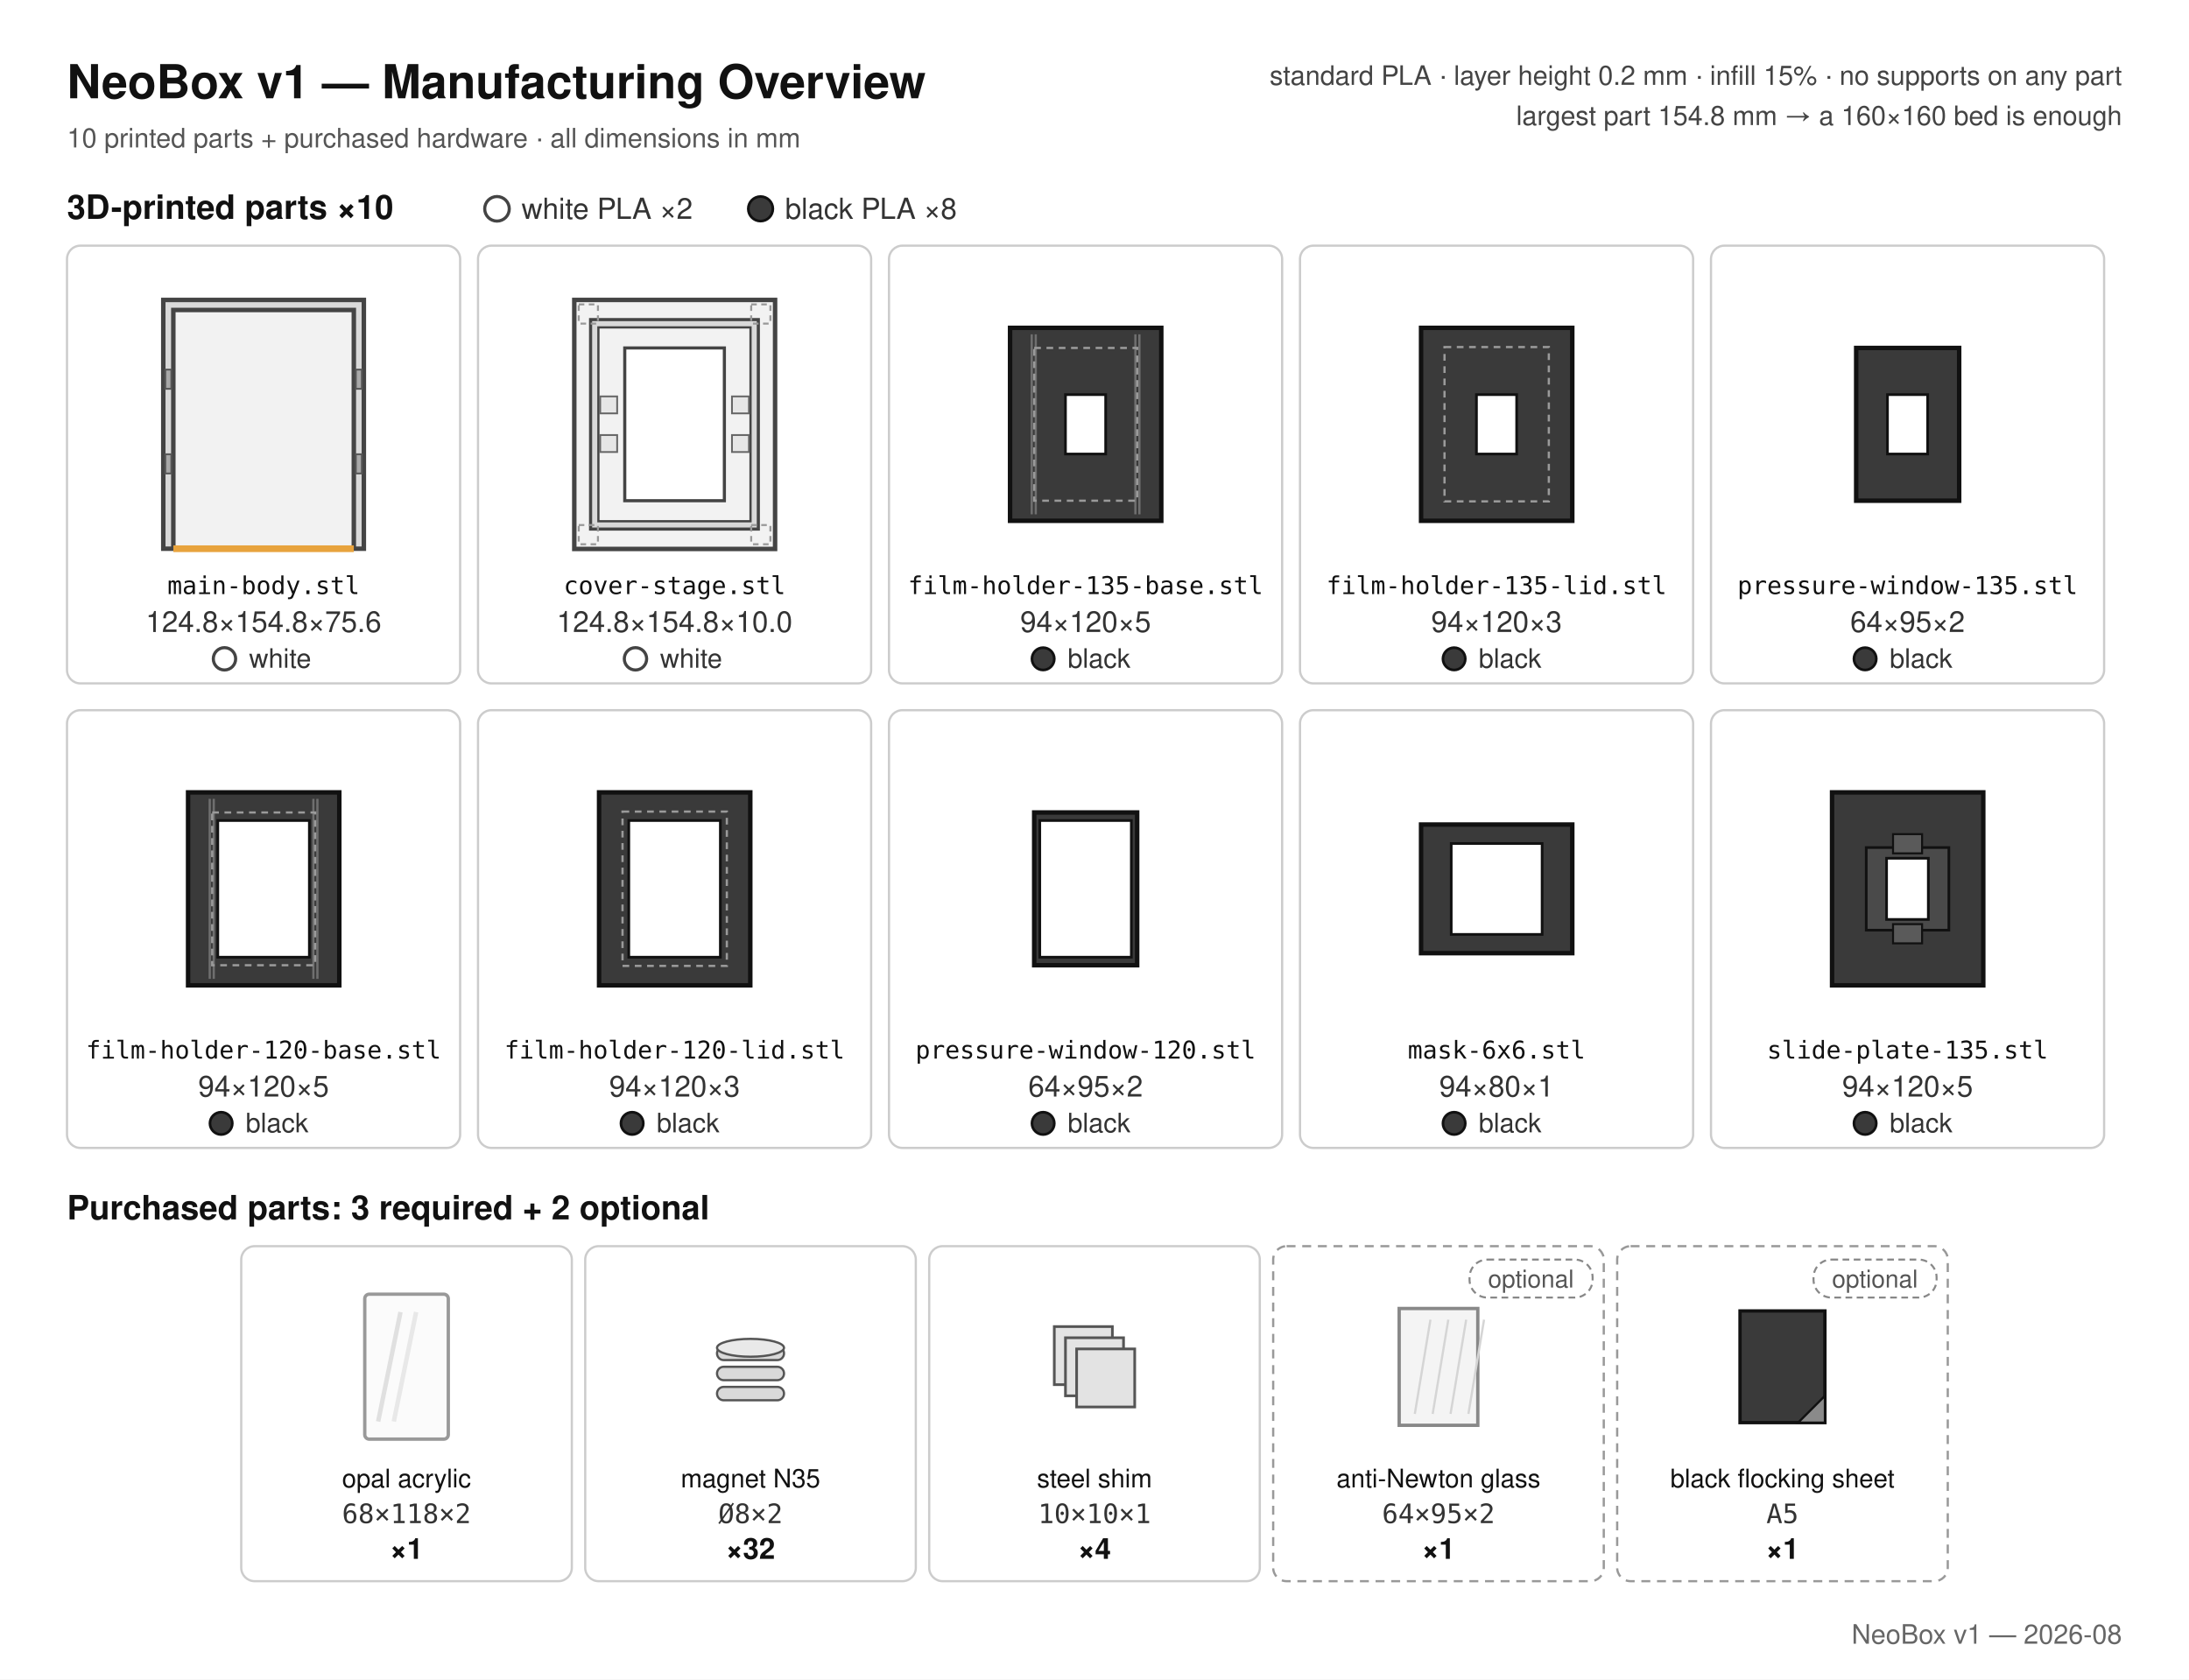
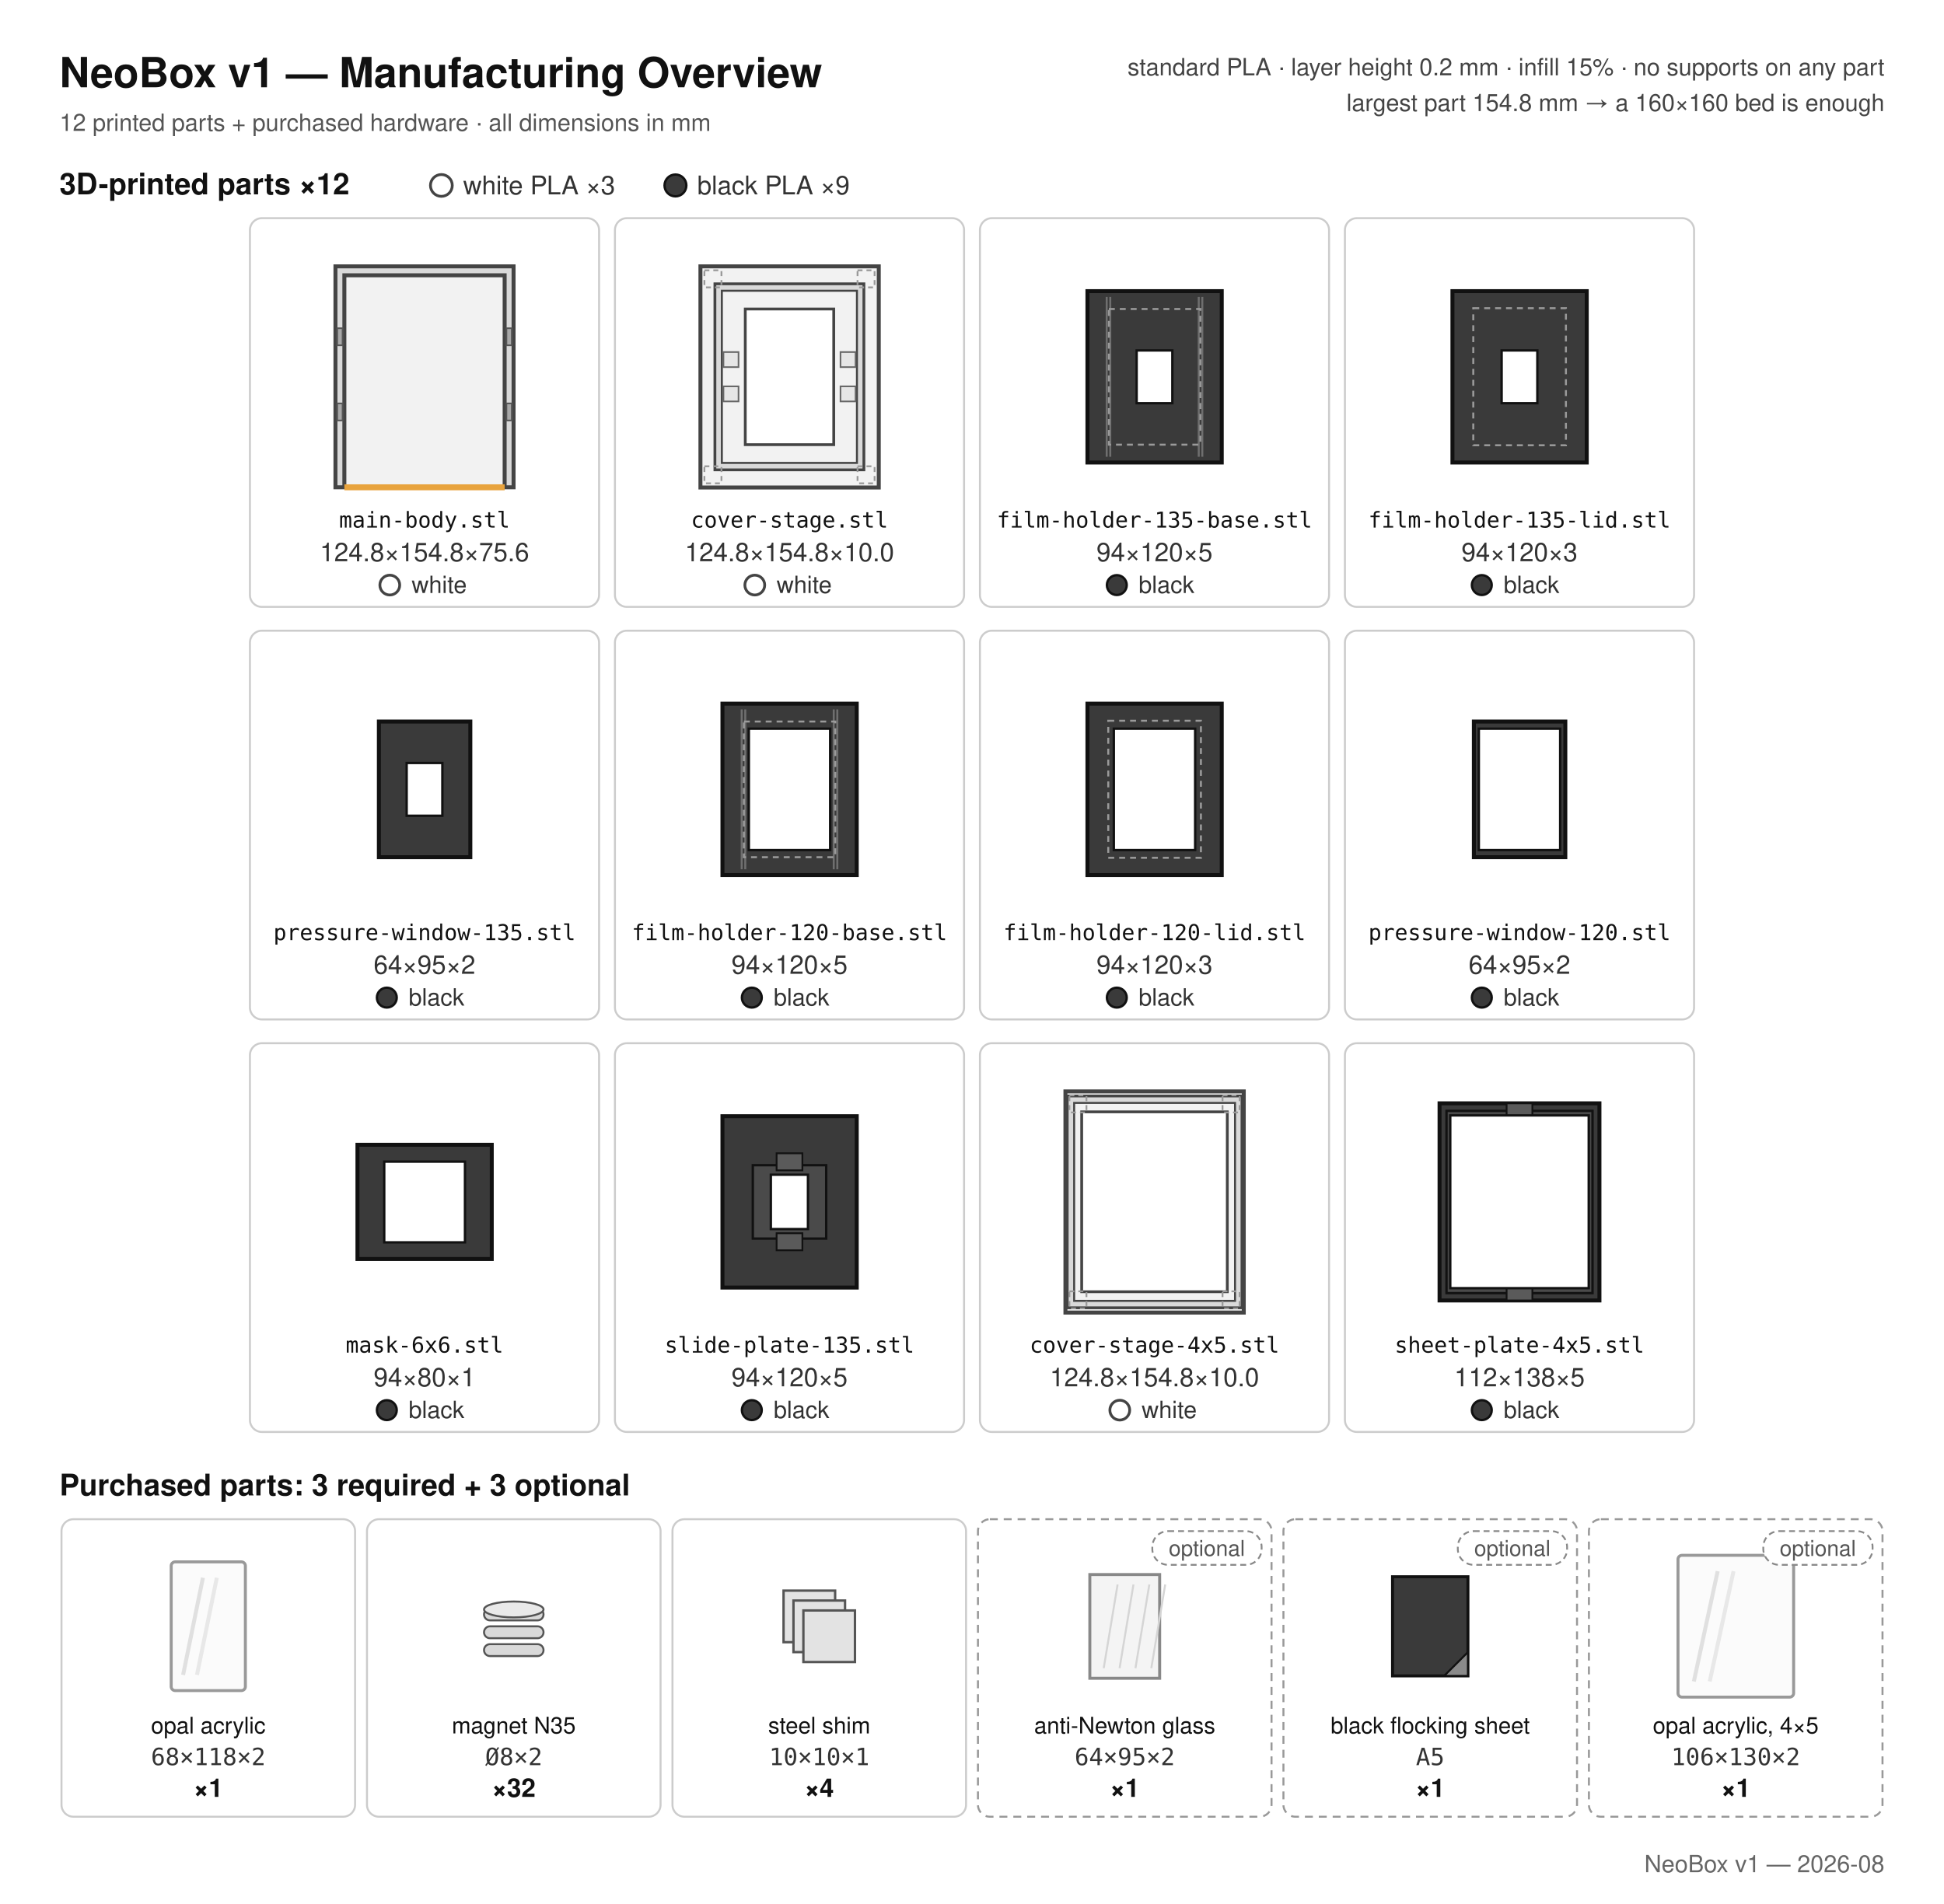
- <svg xmlns="http://www.w3.org/2000/svg" width="980" height="752" viewBox="0 0 980 752">
-   <rect x="0.0" y="0.0" width="980.0" height="752.0" fill="#fff" />
+ <svg xmlns="http://www.w3.org/2000/svg" width="980" height="960" viewBox="0 0 980 960">
+   <rect x="0.0" y="0.0" width="980.0" height="960.0" fill="#fff" />
  <text x="30.0" y="44.0" font-family="Helvetica, Arial, sans-serif" font-size="21" fill="#111" text-anchor="start" font-weight="bold">NeoBox v1 — Manufacturing Overview</text>
-   <text x="30.0" y="66.0" font-family="Helvetica, Arial, sans-serif" font-size="12" fill="#555" text-anchor="start">10 printed parts + purchased hardware · all dimensions in mm</text>
+   <text x="30.0" y="66.0" font-family="Helvetica, Arial, sans-serif" font-size="12" fill="#555" text-anchor="start">12 printed parts + purchased hardware · all dimensions in mm</text>
  <text x="950.0" y="38.0" font-family="Helvetica, Arial, sans-serif" font-size="12" fill="#444" text-anchor="end">standard PLA · layer height 0.2 mm · infill 15% · no supports on any part</text>
  <text x="950.0" y="56.0" font-family="Helvetica, Arial, sans-serif" font-size="12" fill="#444" text-anchor="end">largest part 154.8 mm → a 160×160 bed is enough</text>
-   <text x="30.0" y="98.0" font-family="Helvetica, Arial, sans-serif" font-size="15" fill="#111" text-anchor="start" font-weight="bold">3D-printed parts ×10</text>
+   <text x="30.0" y="98.0" font-family="Helvetica, Arial, sans-serif" font-size="15" fill="#111" text-anchor="start" font-weight="bold">3D-printed parts ×12</text>
  <circle cx="222.5" cy="93.5" r="5.5" fill="#fff" stroke="#444" stroke-width="1.4" />
-   <text x="233.5" y="98.0" font-family="Helvetica, Arial, sans-serif" font-size="13" fill="#333" text-anchor="start">white PLA ×2</text>
+   <text x="233.5" y="98.0" font-family="Helvetica, Arial, sans-serif" font-size="13" fill="#333" text-anchor="start">white PLA ×3</text>
  <circle cx="340.5" cy="93.5" r="5.5" fill="#3a3a3a" stroke="#111" stroke-width="1.2" />
-   <text x="351.5" y="98.0" font-family="Helvetica, Arial, sans-serif" font-size="13" fill="#333" text-anchor="start">black PLA ×8</text>
-   <rect x="30.0" y="110.0" width="176.0" height="196.0" fill="#fff" stroke="#ccc" stroke-width="1" rx="6" />
-   <rect x="73.1" y="134.3" width="89.9" height="111.5" fill="#f2f2f2" stroke="#444" stroke-width="1" />
-   <path d="M 73.1 245.7 L 73.1 134.3 L 162.9 134.3 L 162.9 245.7 L 158.4 245.7 L 158.4 138.8 L 77.6 138.8 L 77.6 245.7 Z" fill="#d9d9d9" stroke="#444" stroke-width="2" />
-   <rect x="74.0" y="165.5" width="2.7" height="8.6" fill="#a8a8a8" stroke="#555" stroke-width="0.8" />
-   <rect x="159.3" y="165.5" width="2.7" height="8.6" fill="#a8a8a8" stroke="#555" stroke-width="0.8" />
-   <rect x="74.0" y="203.4" width="2.7" height="8.6" fill="#a8a8a8" stroke="#555" stroke-width="0.8" />
-   <rect x="159.3" y="203.4" width="2.7" height="8.6" fill="#a8a8a8" stroke="#555" stroke-width="0.8" />
-   <line x1="77.6" y1="245.7" x2="158.4" y2="245.7" stroke="#e8a33d" stroke-width="3" />
-   <text x="118.0" y="266.0" font-family="Menlo, Consolas, monospace" font-size="11" fill="#111" text-anchor="middle">main-body.stl</text>
-   <text x="118.0" y="283.0" font-family="Helvetica, Arial, sans-serif" font-size="13" fill="#333" text-anchor="middle">124.8×154.8×75.6</text>
-   <circle cx="100.5" cy="295.0" r="5" fill="#fff" stroke="#444" stroke-width="1.4" />
-   <text x="111.5" y="299.0" font-family="Helvetica, Arial, sans-serif" font-size="12" fill="#333" text-anchor="start">white</text>
-   <rect x="214.0" y="110.0" width="176.0" height="196.0" fill="#fff" stroke="#ccc" stroke-width="1" rx="6" />
-   <rect x="257.1" y="134.3" width="89.9" height="111.5" fill="#f2f2f2" stroke="#444" stroke-width="2" />
-   <rect x="264.4" y="143.1" width="75.1" height="93.8" fill="#d9d9d9" stroke="#444" stroke-width="1.4" />
-   <rect x="267.9" y="146.6" width="68.1" height="86.8" fill="#f2f2f2" stroke="#444" stroke-width="1" />
-   <rect x="279.7" y="155.8" width="44.6" height="68.4" fill="#fff" stroke="#444" stroke-width="1.4" />
-   <rect x="268.7" y="177.5" width="7.6" height="7.6" fill="#e6e6e6" stroke="#666" stroke-width="0.8" />
-   <rect x="268.7" y="194.8" width="7.6" height="7.6" fill="#e6e6e6" stroke="#666" stroke-width="0.8" />
-   <rect x="327.7" y="177.5" width="7.6" height="7.6" fill="#e6e6e6" stroke="#666" stroke-width="0.8" />
-   <rect x="327.7" y="194.8" width="7.6" height="7.6" fill="#e6e6e6" stroke="#666" stroke-width="0.8" />
-   <rect x="259.1" y="136.3" width="8.6" height="8.6" fill="none" stroke="#999" stroke-width="0.9" stroke-dasharray="2.5,2" />
-   <rect x="259.1" y="235.1" width="8.6" height="8.6" fill="none" stroke="#999" stroke-width="0.9" stroke-dasharray="2.5,2" />
-   <rect x="336.3" y="136.3" width="8.6" height="8.6" fill="none" stroke="#999" stroke-width="0.9" stroke-dasharray="2.5,2" />
-   <rect x="336.3" y="235.1" width="8.6" height="8.6" fill="none" stroke="#999" stroke-width="0.9" stroke-dasharray="2.5,2" />
-   <text x="302.0" y="266.0" font-family="Menlo, Consolas, monospace" font-size="11" fill="#111" text-anchor="middle">cover-stage.stl</text>
-   <text x="302.0" y="283.0" font-family="Helvetica, Arial, sans-serif" font-size="13" fill="#333" text-anchor="middle">124.8×154.8×10.0</text>
-   <circle cx="284.5" cy="295.0" r="5" fill="#fff" stroke="#444" stroke-width="1.4" />
-   <text x="295.5" y="299.0" font-family="Helvetica, Arial, sans-serif" font-size="12" fill="#333" text-anchor="start">white</text>
-   <rect x="398.0" y="110.0" width="176.0" height="196.0" fill="#fff" stroke="#ccc" stroke-width="1" rx="6" />
-   <rect x="452.2" y="146.8" width="67.7" height="86.4" fill="#3a3a3a" stroke="#111" stroke-width="2" />
-   <line x1="463.7" y1="149.7" x2="463.7" y2="230.3" stroke="#6f6f6f" stroke-width="1" />
-   <line x1="461.9" y1="149.7" x2="461.9" y2="230.3" stroke="#6f6f6f" stroke-width="1" />
-   <line x1="508.3" y1="149.7" x2="508.3" y2="230.3" stroke="#6f6f6f" stroke-width="1" />
-   <line x1="510.1" y1="149.7" x2="510.1" y2="230.3" stroke="#6f6f6f" stroke-width="1" />
-   <rect x="463.0" y="155.8" width="46.1" height="68.4" fill="none" stroke="#9a9a9a" stroke-width="1" stroke-dasharray="3,2.5" />
-   <rect x="477.0" y="176.7" width="18.0" height="26.6" fill="#fff" stroke="#111" stroke-width="1.2" />
-   <text x="486.0" y="266.0" font-family="Menlo, Consolas, monospace" font-size="11" fill="#111" text-anchor="middle">film-holder-135-base.stl</text>
-   <text x="486.0" y="283.0" font-family="Helvetica, Arial, sans-serif" font-size="13" fill="#333" text-anchor="middle">94×120×5</text>
-   <circle cx="467.0" cy="295.0" r="5" fill="#3a3a3a" stroke="#111" stroke-width="1.2" />
-   <text x="478.0" y="299.0" font-family="Helvetica, Arial, sans-serif" font-size="12" fill="#333" text-anchor="start">black</text>
-   <rect x="582.0" y="110.0" width="176.0" height="196.0" fill="#fff" stroke="#ccc" stroke-width="1" rx="6" />
-   <rect x="636.2" y="146.8" width="67.7" height="86.4" fill="#3a3a3a" stroke="#111" stroke-width="2" />
-   <rect x="646.7" y="155.4" width="46.7" height="69.1" fill="none" stroke="#9a9a9a" stroke-width="1" stroke-dasharray="3,2.5" />
-   <rect x="661.0" y="176.7" width="18.0" height="26.6" fill="#fff" stroke="#111" stroke-width="1.2" />
-   <text x="670.0" y="266.0" font-family="Menlo, Consolas, monospace" font-size="11" fill="#111" text-anchor="middle">film-holder-135-lid.stl</text>
-   <text x="670.0" y="283.0" font-family="Helvetica, Arial, sans-serif" font-size="13" fill="#333" text-anchor="middle">94×120×3</text>
-   <circle cx="651.0" cy="295.0" r="5" fill="#3a3a3a" stroke="#111" stroke-width="1.2" />
-   <text x="662.0" y="299.0" font-family="Helvetica, Arial, sans-serif" font-size="12" fill="#333" text-anchor="start">black</text>
-   <rect x="766.0" y="110.0" width="176.0" height="196.0" fill="#fff" stroke="#ccc" stroke-width="1" rx="6" />
-   <rect x="831.0" y="155.8" width="46.1" height="68.4" fill="#3a3a3a" stroke="#111" stroke-width="2" />
-   <rect x="845.0" y="176.7" width="18.0" height="26.6" fill="#fff" stroke="#111" stroke-width="1.2" />
-   <text x="854.0" y="266.0" font-family="Menlo, Consolas, monospace" font-size="11" fill="#111" text-anchor="middle">pressure-window-135.stl</text>
-   <text x="854.0" y="283.0" font-family="Helvetica, Arial, sans-serif" font-size="13" fill="#333" text-anchor="middle">64×95×2</text>
-   <circle cx="835.0" cy="295.0" r="5" fill="#3a3a3a" stroke="#111" stroke-width="1.2" />
-   <text x="846.0" y="299.0" font-family="Helvetica, Arial, sans-serif" font-size="12" fill="#333" text-anchor="start">black</text>
-   <rect x="30.0" y="318.0" width="176.0" height="196.0" fill="#fff" stroke="#ccc" stroke-width="1" rx="6" />
-   <rect x="84.2" y="354.8" width="67.7" height="86.4" fill="#3a3a3a" stroke="#111" stroke-width="2" />
-   <line x1="95.7" y1="357.7" x2="95.7" y2="438.3" stroke="#6f6f6f" stroke-width="1" />
-   <line x1="93.9" y1="357.7" x2="93.9" y2="438.3" stroke="#6f6f6f" stroke-width="1" />
-   <line x1="140.3" y1="357.7" x2="140.3" y2="438.3" stroke="#6f6f6f" stroke-width="1" />
-   <line x1="142.1" y1="357.7" x2="142.1" y2="438.3" stroke="#6f6f6f" stroke-width="1" />
-   <rect x="95.0" y="363.8" width="46.1" height="68.4" fill="none" stroke="#9a9a9a" stroke-width="1" stroke-dasharray="3,2.5" />
-   <rect x="97.5" y="367.4" width="41.0" height="61.2" fill="#fff" stroke="#111" stroke-width="1.2" />
-   <text x="118.0" y="474.0" font-family="Menlo, Consolas, monospace" font-size="11" fill="#111" text-anchor="middle">film-holder-120-base.stl</text>
-   <text x="118.0" y="491.0" font-family="Helvetica, Arial, sans-serif" font-size="13" fill="#333" text-anchor="middle">94×120×5</text>
-   <circle cx="99.0" cy="503.0" r="5" fill="#3a3a3a" stroke="#111" stroke-width="1.2" />
-   <text x="110.0" y="507.0" font-family="Helvetica, Arial, sans-serif" font-size="12" fill="#333" text-anchor="start">black</text>
-   <rect x="214.0" y="318.0" width="176.0" height="196.0" fill="#fff" stroke="#ccc" stroke-width="1" rx="6" />
-   <rect x="268.2" y="354.8" width="67.7" height="86.4" fill="#3a3a3a" stroke="#111" stroke-width="2" />
-   <rect x="278.7" y="363.4" width="46.7" height="69.1" fill="none" stroke="#9a9a9a" stroke-width="1" stroke-dasharray="3,2.5" />
-   <rect x="281.5" y="367.4" width="41.0" height="61.2" fill="#fff" stroke="#111" stroke-width="1.2" />
-   <text x="302.0" y="474.0" font-family="Menlo, Consolas, monospace" font-size="11" fill="#111" text-anchor="middle">film-holder-120-lid.stl</text>
-   <text x="302.0" y="491.0" font-family="Helvetica, Arial, sans-serif" font-size="13" fill="#333" text-anchor="middle">94×120×3</text>
-   <circle cx="283.0" cy="503.0" r="5" fill="#3a3a3a" stroke="#111" stroke-width="1.2" />
-   <text x="294.0" y="507.0" font-family="Helvetica, Arial, sans-serif" font-size="12" fill="#333" text-anchor="start">black</text>
-   <rect x="398.0" y="318.0" width="176.0" height="196.0" fill="#fff" stroke="#ccc" stroke-width="1" rx="6" />
-   <rect x="463.0" y="363.8" width="46.1" height="68.4" fill="#3a3a3a" stroke="#111" stroke-width="2" />
-   <rect x="465.5" y="367.4" width="41.0" height="61.2" fill="#fff" stroke="#111" stroke-width="1.2" />
-   <text x="486.0" y="474.0" font-family="Menlo, Consolas, monospace" font-size="11" fill="#111" text-anchor="middle">pressure-window-120.stl</text>
-   <text x="486.0" y="491.0" font-family="Helvetica, Arial, sans-serif" font-size="13" fill="#333" text-anchor="middle">64×95×2</text>
-   <circle cx="467.0" cy="503.0" r="5" fill="#3a3a3a" stroke="#111" stroke-width="1.2" />
-   <text x="478.0" y="507.0" font-family="Helvetica, Arial, sans-serif" font-size="12" fill="#333" text-anchor="start">black</text>
-   <rect x="582.0" y="318.0" width="176.0" height="196.0" fill="#fff" stroke="#ccc" stroke-width="1" rx="6" />
-   <rect x="636.2" y="369.2" width="67.7" height="57.6" fill="#3a3a3a" stroke="#111" stroke-width="2" />
-   <rect x="649.7" y="377.7" width="40.7" height="40.7" fill="#fff" stroke="#111" stroke-width="1.2" />
-   <text x="670.0" y="474.0" font-family="Menlo, Consolas, monospace" font-size="11" fill="#111" text-anchor="middle">mask-6x6.stl</text>
-   <text x="670.0" y="491.0" font-family="Helvetica, Arial, sans-serif" font-size="13" fill="#333" text-anchor="middle">94×80×1</text>
-   <circle cx="651.0" cy="503.0" r="5" fill="#3a3a3a" stroke="#111" stroke-width="1.2" />
-   <text x="662.0" y="507.0" font-family="Helvetica, Arial, sans-serif" font-size="12" fill="#333" text-anchor="start">black</text>
-   <rect x="766.0" y="318.0" width="176.0" height="196.0" fill="#fff" stroke="#ccc" stroke-width="1" rx="6" />
-   <rect x="820.2" y="354.8" width="67.7" height="86.4" fill="#3a3a3a" stroke="#111" stroke-width="2" />
-   <rect x="835.5" y="379.5" width="37.0" height="37.0" fill="#4a4a4a" stroke="#111" stroke-width="1.2" />
-   <rect x="847.5" y="373.5" width="13.0" height="8.6" fill="#5a5a5a" stroke="#111" stroke-width="0.9" />
-   <rect x="847.5" y="413.8" width="13.0" height="8.6" fill="#5a5a5a" stroke="#111" stroke-width="0.9" />
-   <rect x="844.6" y="384.3" width="18.7" height="27.4" fill="#fff" stroke="#111" stroke-width="1.2" />
-   <text x="854.0" y="474.0" font-family="Menlo, Consolas, monospace" font-size="11" fill="#111" text-anchor="middle">slide-plate-135.stl</text>
-   <text x="854.0" y="491.0" font-family="Helvetica, Arial, sans-serif" font-size="13" fill="#333" text-anchor="middle">94×120×5</text>
-   <circle cx="835.0" cy="503.0" r="5" fill="#3a3a3a" stroke="#111" stroke-width="1.2" />
-   <text x="846.0" y="507.0" font-family="Helvetica, Arial, sans-serif" font-size="12" fill="#333" text-anchor="start">black</text>
-   <text x="30.0" y="546.0" font-family="Helvetica, Arial, sans-serif" font-size="15" fill="#111" text-anchor="start" font-weight="bold">Purchased parts: 3 required + 2 optional</text>
-   <rect x="108.0" y="558.0" width="148.0" height="150.0" fill="#fff" stroke="#ccc" stroke-width="1" rx="6" />
-   <rect x="163.3" y="579.5" width="37.4" height="64.9" fill="#fbfbfb" stroke="#999" stroke-width="1.5" rx="2" />
-   <line x1="169.3" y1="636.5" x2="179.3" y2="587.5" stroke="#e0e0e0" stroke-width="2" />
-   <line x1="176.3" y1="636.5" x2="186.3" y2="587.5" stroke="#e8e8e8" stroke-width="2" />
-   <text x="182.0" y="666.0" font-family="Helvetica, Arial, sans-serif" font-size="11.5" fill="#111" text-anchor="middle">opal acrylic</text>
-   <text x="182.0" y="682.0" font-family="Menlo, Consolas, monospace" font-size="12" fill="#333" text-anchor="middle">68×118×2</text>
-   <text x="182.0" y="698.0" font-family="Helvetica, Arial, sans-serif" font-size="13" fill="#111" text-anchor="middle" font-weight="bold">×1</text>
-   <rect x="262.0" y="558.0" width="148.0" height="150.0" fill="#fff" stroke="#ccc" stroke-width="1" rx="6" />
-   <rect x="321.0" y="621.0" width="30.0" height="6.0" fill="#d9d9d9" stroke="#555" stroke-width="1" rx="3" />
-   <rect x="321.0" y="612.0" width="30.0" height="6.0" fill="#d9d9d9" stroke="#555" stroke-width="1" rx="3" />
-   <rect x="321.0" y="603.0" width="30.0" height="6.0" fill="#d9d9d9" stroke="#555" stroke-width="1" rx="3" />
-   <ellipse cx="336.0" cy="603.5" rx="15" ry="4" fill="#e9e9e9" stroke="#555" stroke-width="1" />
-   <text x="336.0" y="666.0" font-family="Helvetica, Arial, sans-serif" font-size="11.5" fill="#111" text-anchor="middle">magnet N35</text>
-   <text x="336.0" y="682.0" font-family="Menlo, Consolas, monospace" font-size="12" fill="#333" text-anchor="middle">Ø8×2</text>
-   <text x="336.0" y="698.0" font-family="Helvetica, Arial, sans-serif" font-size="13" fill="#111" text-anchor="middle" font-weight="bold">×32</text>
-   <rect x="416.0" y="558.0" width="148.0" height="150.0" fill="#fff" stroke="#ccc" stroke-width="1" rx="6" />
-   <rect x="472.0" y="594.0" width="26.0" height="26.0" fill="#e3e3e3" stroke="#555" stroke-width="1.2" />
-   <rect x="477.0" y="599.0" width="26.0" height="26.0" fill="#e3e3e3" stroke="#555" stroke-width="1.2" />
-   <rect x="482.0" y="604.0" width="26.0" height="26.0" fill="#e3e3e3" stroke="#555" stroke-width="1.2" />
-   <text x="490.0" y="666.0" font-family="Helvetica, Arial, sans-serif" font-size="11.5" fill="#111" text-anchor="middle">steel shim</text>
-   <text x="490.0" y="682.0" font-family="Menlo, Consolas, monospace" font-size="12" fill="#333" text-anchor="middle">10×10×1</text>
-   <text x="490.0" y="698.0" font-family="Helvetica, Arial, sans-serif" font-size="13" fill="#111" text-anchor="middle" font-weight="bold">×4</text>
-   <rect x="570.0" y="558.0" width="148.0" height="150.0" fill="#fff" stroke="#999" stroke-width="1" stroke-dasharray="4,3" rx="6" />
-   <rect x="626.4" y="585.9" width="35.2" height="52.3" fill="#f4f4f4" stroke="#888" stroke-width="1.5" />
-   <line x1="633.4" y1="633.1" x2="640.4" y2="590.9" stroke="#d5d5d5" stroke-width="1" />
-   <line x1="641.4" y1="633.1" x2="648.4" y2="590.9" stroke="#d5d5d5" stroke-width="1" />
-   <line x1="649.4" y1="633.1" x2="656.4" y2="590.9" stroke="#d5d5d5" stroke-width="1" />
-   <line x1="657.4" y1="633.1" x2="664.4" y2="590.9" stroke="#d5d5d5" stroke-width="1" />
-   <rect x="657.9" y="564.0" width="55.1" height="17.0" fill="#fff" stroke="#888" stroke-width="0.9" stroke-dasharray="3,2" rx="8" />
-   <text x="685.4" y="576.5" font-family="Helvetica, Arial, sans-serif" font-size="11" fill="#555" text-anchor="middle">optional</text>
-   <text x="644.0" y="666.0" font-family="Helvetica, Arial, sans-serif" font-size="11.5" fill="#111" text-anchor="middle">anti-Newton glass</text>
-   <text x="644.0" y="682.0" font-family="Menlo, Consolas, monospace" font-size="12" fill="#333" text-anchor="middle">64×95×2</text>
-   <text x="644.0" y="698.0" font-family="Helvetica, Arial, sans-serif" font-size="13" fill="#111" text-anchor="middle" font-weight="bold">×1</text>
-   <rect x="724.0" y="558.0" width="148.0" height="150.0" fill="#fff" stroke="#999" stroke-width="1" stroke-dasharray="4,3" rx="6" />
-   <rect x="779.0" y="587.0" width="38.0" height="50.0" fill="#3a3a3a" stroke="#111" stroke-width="1.5" />
-   <path d="M 817.0 625.0 L 817.0 637.0 L 805.0 637.0 Z" fill="#8a8a8a" stroke="#111" stroke-width="1" />
-   <rect x="811.9" y="564.0" width="55.1" height="17.0" fill="#fff" stroke="#888" stroke-width="0.9" stroke-dasharray="3,2" rx="8" />
-   <text x="839.4" y="576.5" font-family="Helvetica, Arial, sans-serif" font-size="11" fill="#555" text-anchor="middle">optional</text>
-   <text x="798.0" y="666.0" font-family="Helvetica, Arial, sans-serif" font-size="11.5" fill="#111" text-anchor="middle">black flocking sheet</text>
-   <text x="798.0" y="682.0" font-family="Menlo, Consolas, monospace" font-size="12" fill="#333" text-anchor="middle">A5</text>
-   <text x="798.0" y="698.0" font-family="Helvetica, Arial, sans-serif" font-size="13" fill="#111" text-anchor="middle" font-weight="bold">×1</text>
-   <text x="950.0" y="736.0" font-family="Helvetica, Arial, sans-serif" font-size="12" fill="#666" text-anchor="end">NeoBox v1 — 2026-08</text>
+   <text x="351.5" y="98.0" font-family="Helvetica, Arial, sans-serif" font-size="13" fill="#333" text-anchor="start">black PLA ×9</text>
+   <rect x="126.0" y="110.0" width="176.0" height="196.0" fill="#fff" stroke="#ccc" stroke-width="1" rx="6" />
+   <rect x="169.1" y="134.3" width="89.9" height="111.5" fill="#f2f2f2" stroke="#444" stroke-width="1" />
+   <path d="M 169.1 245.7 L 169.1 134.3 L 258.9 134.3 L 258.9 245.7 L 254.4 245.7 L 254.4 138.8 L 173.6 138.8 L 173.6 245.7 Z" fill="#d9d9d9" stroke="#444" stroke-width="2" />
+   <rect x="170.0" y="165.5" width="2.7" height="8.6" fill="#a8a8a8" stroke="#555" stroke-width="0.8" />
+   <rect x="255.3" y="165.5" width="2.7" height="8.6" fill="#a8a8a8" stroke="#555" stroke-width="0.8" />
+   <rect x="170.0" y="203.4" width="2.7" height="8.6" fill="#a8a8a8" stroke="#555" stroke-width="0.8" />
+   <rect x="255.3" y="203.4" width="2.7" height="8.6" fill="#a8a8a8" stroke="#555" stroke-width="0.8" />
+   <line x1="173.6" y1="245.7" x2="254.4" y2="245.7" stroke="#e8a33d" stroke-width="3" />
+   <text x="214.0" y="266.0" font-family="Menlo, Consolas, monospace" font-size="11" fill="#111" text-anchor="middle">main-body.stl</text>
+   <text x="214.0" y="283.0" font-family="Helvetica, Arial, sans-serif" font-size="13" fill="#333" text-anchor="middle">124.8×154.8×75.6</text>
+   <circle cx="196.5" cy="295.0" r="5" fill="#fff" stroke="#444" stroke-width="1.4" />
+   <text x="207.5" y="299.0" font-family="Helvetica, Arial, sans-serif" font-size="12" fill="#333" text-anchor="start">white</text>
+   <rect x="310.0" y="110.0" width="176.0" height="196.0" fill="#fff" stroke="#ccc" stroke-width="1" rx="6" />
+   <rect x="353.1" y="134.3" width="89.9" height="111.5" fill="#f2f2f2" stroke="#444" stroke-width="2" />
+   <rect x="360.4" y="143.1" width="75.1" height="93.8" fill="#d9d9d9" stroke="#444" stroke-width="1.4" />
+   <rect x="363.9" y="146.6" width="68.1" height="86.8" fill="#f2f2f2" stroke="#444" stroke-width="1" />
+   <rect x="375.7" y="155.8" width="44.6" height="68.4" fill="#fff" stroke="#444" stroke-width="1.4" />
+   <rect x="364.7" y="177.5" width="7.6" height="7.6" fill="#e6e6e6" stroke="#666" stroke-width="0.8" />
+   <rect x="364.7" y="194.8" width="7.6" height="7.6" fill="#e6e6e6" stroke="#666" stroke-width="0.8" />
+   <rect x="423.7" y="177.5" width="7.6" height="7.6" fill="#e6e6e6" stroke="#666" stroke-width="0.8" />
+   <rect x="423.7" y="194.8" width="7.6" height="7.6" fill="#e6e6e6" stroke="#666" stroke-width="0.8" />
+   <rect x="355.1" y="136.3" width="8.6" height="8.6" fill="none" stroke="#999" stroke-width="0.9" stroke-dasharray="2.5,2" />
+   <rect x="355.1" y="235.1" width="8.6" height="8.6" fill="none" stroke="#999" stroke-width="0.9" stroke-dasharray="2.5,2" />
+   <rect x="432.3" y="136.3" width="8.6" height="8.6" fill="none" stroke="#999" stroke-width="0.9" stroke-dasharray="2.5,2" />
+   <rect x="432.3" y="235.1" width="8.6" height="8.6" fill="none" stroke="#999" stroke-width="0.9" stroke-dasharray="2.5,2" />
+   <text x="398.0" y="266.0" font-family="Menlo, Consolas, monospace" font-size="11" fill="#111" text-anchor="middle">cover-stage.stl</text>
+   <text x="398.0" y="283.0" font-family="Helvetica, Arial, sans-serif" font-size="13" fill="#333" text-anchor="middle">124.8×154.8×10.0</text>
+   <circle cx="380.5" cy="295.0" r="5" fill="#fff" stroke="#444" stroke-width="1.4" />
+   <text x="391.5" y="299.0" font-family="Helvetica, Arial, sans-serif" font-size="12" fill="#333" text-anchor="start">white</text>
+   <rect x="494.0" y="110.0" width="176.0" height="196.0" fill="#fff" stroke="#ccc" stroke-width="1" rx="6" />
+   <rect x="548.2" y="146.8" width="67.7" height="86.4" fill="#3a3a3a" stroke="#111" stroke-width="2" />
+   <line x1="559.7" y1="149.7" x2="559.7" y2="230.3" stroke="#6f6f6f" stroke-width="1" />
+   <line x1="557.9" y1="149.7" x2="557.9" y2="230.3" stroke="#6f6f6f" stroke-width="1" />
+   <line x1="604.3" y1="149.7" x2="604.3" y2="230.3" stroke="#6f6f6f" stroke-width="1" />
+   <line x1="606.1" y1="149.7" x2="606.1" y2="230.3" stroke="#6f6f6f" stroke-width="1" />
+   <rect x="559.0" y="155.8" width="46.1" height="68.4" fill="none" stroke="#9a9a9a" stroke-width="1" stroke-dasharray="3,2.5" />
+   <rect x="573.0" y="176.7" width="18.0" height="26.6" fill="#fff" stroke="#111" stroke-width="1.2" />
+   <text x="582.0" y="266.0" font-family="Menlo, Consolas, monospace" font-size="11" fill="#111" text-anchor="middle">film-holder-135-base.stl</text>
+   <text x="582.0" y="283.0" font-family="Helvetica, Arial, sans-serif" font-size="13" fill="#333" text-anchor="middle">94×120×5</text>
+   <circle cx="563.0" cy="295.0" r="5" fill="#3a3a3a" stroke="#111" stroke-width="1.2" />
+   <text x="574.0" y="299.0" font-family="Helvetica, Arial, sans-serif" font-size="12" fill="#333" text-anchor="start">black</text>
+   <rect x="678.0" y="110.0" width="176.0" height="196.0" fill="#fff" stroke="#ccc" stroke-width="1" rx="6" />
+   <rect x="732.2" y="146.8" width="67.7" height="86.4" fill="#3a3a3a" stroke="#111" stroke-width="2" />
+   <rect x="742.7" y="155.4" width="46.7" height="69.1" fill="none" stroke="#9a9a9a" stroke-width="1" stroke-dasharray="3,2.5" />
+   <rect x="757.0" y="176.7" width="18.0" height="26.6" fill="#fff" stroke="#111" stroke-width="1.2" />
+   <text x="766.0" y="266.0" font-family="Menlo, Consolas, monospace" font-size="11" fill="#111" text-anchor="middle">film-holder-135-lid.stl</text>
+   <text x="766.0" y="283.0" font-family="Helvetica, Arial, sans-serif" font-size="13" fill="#333" text-anchor="middle">94×120×3</text>
+   <circle cx="747.0" cy="295.0" r="5" fill="#3a3a3a" stroke="#111" stroke-width="1.2" />
+   <text x="758.0" y="299.0" font-family="Helvetica, Arial, sans-serif" font-size="12" fill="#333" text-anchor="start">black</text>
+   <rect x="126.0" y="318.0" width="176.0" height="196.0" fill="#fff" stroke="#ccc" stroke-width="1" rx="6" />
+   <rect x="191.0" y="363.8" width="46.1" height="68.4" fill="#3a3a3a" stroke="#111" stroke-width="2" />
+   <rect x="205.0" y="384.7" width="18.0" height="26.6" fill="#fff" stroke="#111" stroke-width="1.2" />
+   <text x="214.0" y="474.0" font-family="Menlo, Consolas, monospace" font-size="11" fill="#111" text-anchor="middle">pressure-window-135.stl</text>
+   <text x="214.0" y="491.0" font-family="Helvetica, Arial, sans-serif" font-size="13" fill="#333" text-anchor="middle">64×95×2</text>
+   <circle cx="195.0" cy="503.0" r="5" fill="#3a3a3a" stroke="#111" stroke-width="1.2" />
+   <text x="206.0" y="507.0" font-family="Helvetica, Arial, sans-serif" font-size="12" fill="#333" text-anchor="start">black</text>
+   <rect x="310.0" y="318.0" width="176.0" height="196.0" fill="#fff" stroke="#ccc" stroke-width="1" rx="6" />
+   <rect x="364.2" y="354.8" width="67.7" height="86.4" fill="#3a3a3a" stroke="#111" stroke-width="2" />
+   <line x1="375.7" y1="357.7" x2="375.7" y2="438.3" stroke="#6f6f6f" stroke-width="1" />
+   <line x1="373.9" y1="357.7" x2="373.9" y2="438.3" stroke="#6f6f6f" stroke-width="1" />
+   <line x1="420.3" y1="357.7" x2="420.3" y2="438.3" stroke="#6f6f6f" stroke-width="1" />
+   <line x1="422.1" y1="357.7" x2="422.1" y2="438.3" stroke="#6f6f6f" stroke-width="1" />
+   <rect x="375.0" y="363.8" width="46.1" height="68.4" fill="none" stroke="#9a9a9a" stroke-width="1" stroke-dasharray="3,2.5" />
+   <rect x="377.5" y="367.4" width="41.0" height="61.2" fill="#fff" stroke="#111" stroke-width="1.2" />
+   <text x="398.0" y="474.0" font-family="Menlo, Consolas, monospace" font-size="11" fill="#111" text-anchor="middle">film-holder-120-base.stl</text>
+   <text x="398.0" y="491.0" font-family="Helvetica, Arial, sans-serif" font-size="13" fill="#333" text-anchor="middle">94×120×5</text>
+   <circle cx="379.0" cy="503.0" r="5" fill="#3a3a3a" stroke="#111" stroke-width="1.2" />
+   <text x="390.0" y="507.0" font-family="Helvetica, Arial, sans-serif" font-size="12" fill="#333" text-anchor="start">black</text>
+   <rect x="494.0" y="318.0" width="176.0" height="196.0" fill="#fff" stroke="#ccc" stroke-width="1" rx="6" />
+   <rect x="548.2" y="354.8" width="67.7" height="86.4" fill="#3a3a3a" stroke="#111" stroke-width="2" />
+   <rect x="558.7" y="363.4" width="46.7" height="69.1" fill="none" stroke="#9a9a9a" stroke-width="1" stroke-dasharray="3,2.5" />
+   <rect x="561.5" y="367.4" width="41.0" height="61.2" fill="#fff" stroke="#111" stroke-width="1.2" />
+   <text x="582.0" y="474.0" font-family="Menlo, Consolas, monospace" font-size="11" fill="#111" text-anchor="middle">film-holder-120-lid.stl</text>
+   <text x="582.0" y="491.0" font-family="Helvetica, Arial, sans-serif" font-size="13" fill="#333" text-anchor="middle">94×120×3</text>
+   <circle cx="563.0" cy="503.0" r="5" fill="#3a3a3a" stroke="#111" stroke-width="1.2" />
+   <text x="574.0" y="507.0" font-family="Helvetica, Arial, sans-serif" font-size="12" fill="#333" text-anchor="start">black</text>
+   <rect x="678.0" y="318.0" width="176.0" height="196.0" fill="#fff" stroke="#ccc" stroke-width="1" rx="6" />
+   <rect x="743.0" y="363.8" width="46.1" height="68.4" fill="#3a3a3a" stroke="#111" stroke-width="2" />
+   <rect x="745.5" y="367.4" width="41.0" height="61.2" fill="#fff" stroke="#111" stroke-width="1.2" />
+   <text x="766.0" y="474.0" font-family="Menlo, Consolas, monospace" font-size="11" fill="#111" text-anchor="middle">pressure-window-120.stl</text>
+   <text x="766.0" y="491.0" font-family="Helvetica, Arial, sans-serif" font-size="13" fill="#333" text-anchor="middle">64×95×2</text>
+   <circle cx="747.0" cy="503.0" r="5" fill="#3a3a3a" stroke="#111" stroke-width="1.2" />
+   <text x="758.0" y="507.0" font-family="Helvetica, Arial, sans-serif" font-size="12" fill="#333" text-anchor="start">black</text>
+   <rect x="126.0" y="526.0" width="176.0" height="196.0" fill="#fff" stroke="#ccc" stroke-width="1" rx="6" />
+   <rect x="180.2" y="577.2" width="67.7" height="57.6" fill="#3a3a3a" stroke="#111" stroke-width="2" />
+   <rect x="193.7" y="585.7" width="40.7" height="40.7" fill="#fff" stroke="#111" stroke-width="1.2" />
+   <text x="214.0" y="682.0" font-family="Menlo, Consolas, monospace" font-size="11" fill="#111" text-anchor="middle">mask-6x6.stl</text>
+   <text x="214.0" y="699.0" font-family="Helvetica, Arial, sans-serif" font-size="13" fill="#333" text-anchor="middle">94×80×1</text>
+   <circle cx="195.0" cy="711.0" r="5" fill="#3a3a3a" stroke="#111" stroke-width="1.2" />
+   <text x="206.0" y="715.0" font-family="Helvetica, Arial, sans-serif" font-size="12" fill="#333" text-anchor="start">black</text>
+   <rect x="310.0" y="526.0" width="176.0" height="196.0" fill="#fff" stroke="#ccc" stroke-width="1" rx="6" />
+   <rect x="364.2" y="562.8" width="67.7" height="86.4" fill="#3a3a3a" stroke="#111" stroke-width="2" />
+   <rect x="379.5" y="587.5" width="37.0" height="37.0" fill="#4a4a4a" stroke="#111" stroke-width="1.2" />
+   <rect x="391.5" y="581.5" width="13.0" height="8.6" fill="#5a5a5a" stroke="#111" stroke-width="0.9" />
+   <rect x="391.5" y="621.8" width="13.0" height="8.6" fill="#5a5a5a" stroke="#111" stroke-width="0.9" />
+   <rect x="388.6" y="592.3" width="18.7" height="27.4" fill="#fff" stroke="#111" stroke-width="1.2" />
+   <text x="398.0" y="682.0" font-family="Menlo, Consolas, monospace" font-size="11" fill="#111" text-anchor="middle">slide-plate-135.stl</text>
+   <text x="398.0" y="699.0" font-family="Helvetica, Arial, sans-serif" font-size="13" fill="#333" text-anchor="middle">94×120×5</text>
+   <circle cx="379.0" cy="711.0" r="5" fill="#3a3a3a" stroke="#111" stroke-width="1.2" />
+   <text x="390.0" y="715.0" font-family="Helvetica, Arial, sans-serif" font-size="12" fill="#333" text-anchor="start">black</text>
+   <rect x="494.0" y="526.0" width="176.0" height="196.0" fill="#fff" stroke="#ccc" stroke-width="1" rx="6" />
+   <rect x="537.1" y="550.3" width="89.9" height="111.5" fill="#f2f2f2" stroke="#444" stroke-width="2" />
+   <rect x="538.0" y="552.6" width="88.1" height="106.8" fill="#d9d9d9" stroke="#444" stroke-width="1.4" />
+   <rect x="541.5" y="556.1" width="81.1" height="99.8" fill="#f2f2f2" stroke="#444" stroke-width="1" />
+   <rect x="545.3" y="560.6" width="73.4" height="90.7" fill="#fff" stroke="#444" stroke-width="1.4" />
+   <rect x="539.1" y="552.3" width="8.6" height="8.6" fill="none" stroke="#999" stroke-width="0.9" stroke-dasharray="2.5,2" />
+   <rect x="539.1" y="651.1" width="8.6" height="8.6" fill="none" stroke="#999" stroke-width="0.9" stroke-dasharray="2.5,2" />
+   <rect x="616.3" y="552.3" width="8.6" height="8.6" fill="none" stroke="#999" stroke-width="0.9" stroke-dasharray="2.5,2" />
+   <rect x="616.3" y="651.1" width="8.6" height="8.6" fill="none" stroke="#999" stroke-width="0.9" stroke-dasharray="2.5,2" />
+   <text x="582.0" y="682.0" font-family="Menlo, Consolas, monospace" font-size="11" fill="#111" text-anchor="middle">cover-stage-4x5.stl</text>
+   <text x="582.0" y="699.0" font-family="Helvetica, Arial, sans-serif" font-size="13" fill="#333" text-anchor="middle">124.8×154.8×10.0</text>
+   <circle cx="564.5" cy="711.0" r="5" fill="#fff" stroke="#444" stroke-width="1.4" />
+   <text x="575.5" y="715.0" font-family="Helvetica, Arial, sans-serif" font-size="12" fill="#333" text-anchor="start">white</text>
+   <rect x="678.0" y="526.0" width="176.0" height="196.0" fill="#fff" stroke="#ccc" stroke-width="1" rx="6" />
+   <rect x="725.7" y="556.3" width="80.6" height="99.4" fill="#3a3a3a" stroke="#111" stroke-width="2" />
+   <rect x="729.2" y="560.1" width="73.6" height="91.9" fill="#4a4a4a" stroke="#111" stroke-width="1.2" />
+   <rect x="759.5" y="556.3" width="13.0" height="6.5" fill="#5a5a5a" stroke="#111" stroke-width="0.9" />
+   <rect x="759.5" y="649.2" width="13.0" height="6.5" fill="#5a5a5a" stroke="#111" stroke-width="0.9" />
+   <rect x="731.1" y="562.4" width="69.8" height="87.1" fill="#fff" stroke="#111" stroke-width="1.2" />
+   <text x="766.0" y="682.0" font-family="Menlo, Consolas, monospace" font-size="11" fill="#111" text-anchor="middle">sheet-plate-4x5.stl</text>
+   <text x="766.0" y="699.0" font-family="Helvetica, Arial, sans-serif" font-size="13" fill="#333" text-anchor="middle">112×138×5</text>
+   <circle cx="747.0" cy="711.0" r="5" fill="#3a3a3a" stroke="#111" stroke-width="1.2" />
+   <text x="758.0" y="715.0" font-family="Helvetica, Arial, sans-serif" font-size="12" fill="#333" text-anchor="start">black</text>
+   <text x="30.0" y="754.0" font-family="Helvetica, Arial, sans-serif" font-size="15" fill="#111" text-anchor="start" font-weight="bold">Purchased parts: 3 required + 3 optional</text>
+   <rect x="31.0" y="766.0" width="148.0" height="150.0" fill="#fff" stroke="#ccc" stroke-width="1" rx="6" />
+   <rect x="86.3" y="787.5" width="37.4" height="64.9" fill="#fbfbfb" stroke="#999" stroke-width="1.5" rx="2" />
+   <line x1="92.3" y1="844.5" x2="102.3" y2="795.5" stroke="#e0e0e0" stroke-width="2" />
+   <line x1="99.3" y1="844.5" x2="109.3" y2="795.5" stroke="#e8e8e8" stroke-width="2" />
+   <text x="105.0" y="874.0" font-family="Helvetica, Arial, sans-serif" font-size="11.5" fill="#111" text-anchor="middle">opal acrylic</text>
+   <text x="105.0" y="890.0" font-family="Menlo, Consolas, monospace" font-size="12" fill="#333" text-anchor="middle">68×118×2</text>
+   <text x="105.0" y="906.0" font-family="Helvetica, Arial, sans-serif" font-size="13" fill="#111" text-anchor="middle" font-weight="bold">×1</text>
+   <rect x="185.0" y="766.0" width="148.0" height="150.0" fill="#fff" stroke="#ccc" stroke-width="1" rx="6" />
+   <rect x="244.0" y="829.0" width="30.0" height="6.0" fill="#d9d9d9" stroke="#555" stroke-width="1" rx="3" />
+   <rect x="244.0" y="820.0" width="30.0" height="6.0" fill="#d9d9d9" stroke="#555" stroke-width="1" rx="3" />
+   <rect x="244.0" y="811.0" width="30.0" height="6.0" fill="#d9d9d9" stroke="#555" stroke-width="1" rx="3" />
+   <ellipse cx="259.0" cy="811.5" rx="15" ry="4" fill="#e9e9e9" stroke="#555" stroke-width="1" />
+   <text x="259.0" y="874.0" font-family="Helvetica, Arial, sans-serif" font-size="11.5" fill="#111" text-anchor="middle">magnet N35</text>
+   <text x="259.0" y="890.0" font-family="Menlo, Consolas, monospace" font-size="12" fill="#333" text-anchor="middle">Ø8×2</text>
+   <text x="259.0" y="906.0" font-family="Helvetica, Arial, sans-serif" font-size="13" fill="#111" text-anchor="middle" font-weight="bold">×32</text>
+   <rect x="339.0" y="766.0" width="148.0" height="150.0" fill="#fff" stroke="#ccc" stroke-width="1" rx="6" />
+   <rect x="395.0" y="802.0" width="26.0" height="26.0" fill="#e3e3e3" stroke="#555" stroke-width="1.2" />
+   <rect x="400.0" y="807.0" width="26.0" height="26.0" fill="#e3e3e3" stroke="#555" stroke-width="1.2" />
+   <rect x="405.0" y="812.0" width="26.0" height="26.0" fill="#e3e3e3" stroke="#555" stroke-width="1.2" />
+   <text x="413.0" y="874.0" font-family="Helvetica, Arial, sans-serif" font-size="11.5" fill="#111" text-anchor="middle">steel shim</text>
+   <text x="413.0" y="890.0" font-family="Menlo, Consolas, monospace" font-size="12" fill="#333" text-anchor="middle">10×10×1</text>
+   <text x="413.0" y="906.0" font-family="Helvetica, Arial, sans-serif" font-size="13" fill="#111" text-anchor="middle" font-weight="bold">×4</text>
+   <rect x="493.0" y="766.0" width="148.0" height="150.0" fill="#fff" stroke="#999" stroke-width="1" stroke-dasharray="4,3" rx="6" />
+   <rect x="549.4" y="793.9" width="35.2" height="52.3" fill="#f4f4f4" stroke="#888" stroke-width="1.5" />
+   <line x1="556.4" y1="841.1" x2="563.4" y2="798.9" stroke="#d5d5d5" stroke-width="1" />
+   <line x1="564.4" y1="841.1" x2="571.4" y2="798.9" stroke="#d5d5d5" stroke-width="1" />
+   <line x1="572.4" y1="841.1" x2="579.4" y2="798.9" stroke="#d5d5d5" stroke-width="1" />
+   <line x1="580.4" y1="841.1" x2="587.4" y2="798.9" stroke="#d5d5d5" stroke-width="1" />
+   <rect x="580.9" y="772.0" width="55.1" height="17.0" fill="#fff" stroke="#888" stroke-width="0.9" stroke-dasharray="3,2" rx="8" />
+   <text x="608.4" y="784.5" font-family="Helvetica, Arial, sans-serif" font-size="11" fill="#555" text-anchor="middle">optional</text>
+   <text x="567.0" y="874.0" font-family="Helvetica, Arial, sans-serif" font-size="11.5" fill="#111" text-anchor="middle">anti-Newton glass</text>
+   <text x="567.0" y="890.0" font-family="Menlo, Consolas, monospace" font-size="12" fill="#333" text-anchor="middle">64×95×2</text>
+   <text x="567.0" y="906.0" font-family="Helvetica, Arial, sans-serif" font-size="13" fill="#111" text-anchor="middle" font-weight="bold">×1</text>
+   <rect x="647.0" y="766.0" width="148.0" height="150.0" fill="#fff" stroke="#999" stroke-width="1" stroke-dasharray="4,3" rx="6" />
+   <rect x="702.0" y="795.0" width="38.0" height="50.0" fill="#3a3a3a" stroke="#111" stroke-width="1.5" />
+   <path d="M 740.0 833.0 L 740.0 845.0 L 728.0 845.0 Z" fill="#8a8a8a" stroke="#111" stroke-width="1" />
+   <rect x="734.9" y="772.0" width="55.1" height="17.0" fill="#fff" stroke="#888" stroke-width="0.9" stroke-dasharray="3,2" rx="8" />
+   <text x="762.4" y="784.5" font-family="Helvetica, Arial, sans-serif" font-size="11" fill="#555" text-anchor="middle">optional</text>
+   <text x="721.0" y="874.0" font-family="Helvetica, Arial, sans-serif" font-size="11.5" fill="#111" text-anchor="middle">black flocking sheet</text>
+   <text x="721.0" y="890.0" font-family="Menlo, Consolas, monospace" font-size="12" fill="#333" text-anchor="middle">A5</text>
+   <text x="721.0" y="906.0" font-family="Helvetica, Arial, sans-serif" font-size="13" fill="#111" text-anchor="middle" font-weight="bold">×1</text>
+   <rect x="801.0" y="766.0" width="148.0" height="150.0" fill="#fff" stroke="#999" stroke-width="1" stroke-dasharray="4,3" rx="6" />
+   <rect x="845.9" y="784.2" width="58.3" height="71.5" fill="#fbfbfb" stroke="#999" stroke-width="1.5" rx="2" />
+   <line x1="853.9" y1="847.8" x2="865.9" y2="792.2" stroke="#e0e0e0" stroke-width="2" />
+   <line x1="861.9" y1="847.8" x2="873.9" y2="792.2" stroke="#e8e8e8" stroke-width="2" />
+   <rect x="888.9" y="772.0" width="55.1" height="17.0" fill="#fff" stroke="#888" stroke-width="0.9" stroke-dasharray="3,2" rx="8" />
+   <text x="916.4" y="784.5" font-family="Helvetica, Arial, sans-serif" font-size="11" fill="#555" text-anchor="middle">optional</text>
+   <text x="875.0" y="874.0" font-family="Helvetica, Arial, sans-serif" font-size="11.5" fill="#111" text-anchor="middle">opal acrylic, 4×5</text>
+   <text x="875.0" y="890.0" font-family="Menlo, Consolas, monospace" font-size="12" fill="#333" text-anchor="middle">106×130×2</text>
+   <text x="875.0" y="906.0" font-family="Helvetica, Arial, sans-serif" font-size="13" fill="#111" text-anchor="middle" font-weight="bold">×1</text>
+   <text x="950.0" y="944.0" font-family="Helvetica, Arial, sans-serif" font-size="12" fill="#666" text-anchor="end">NeoBox v1 — 2026-08</text>
</svg>
